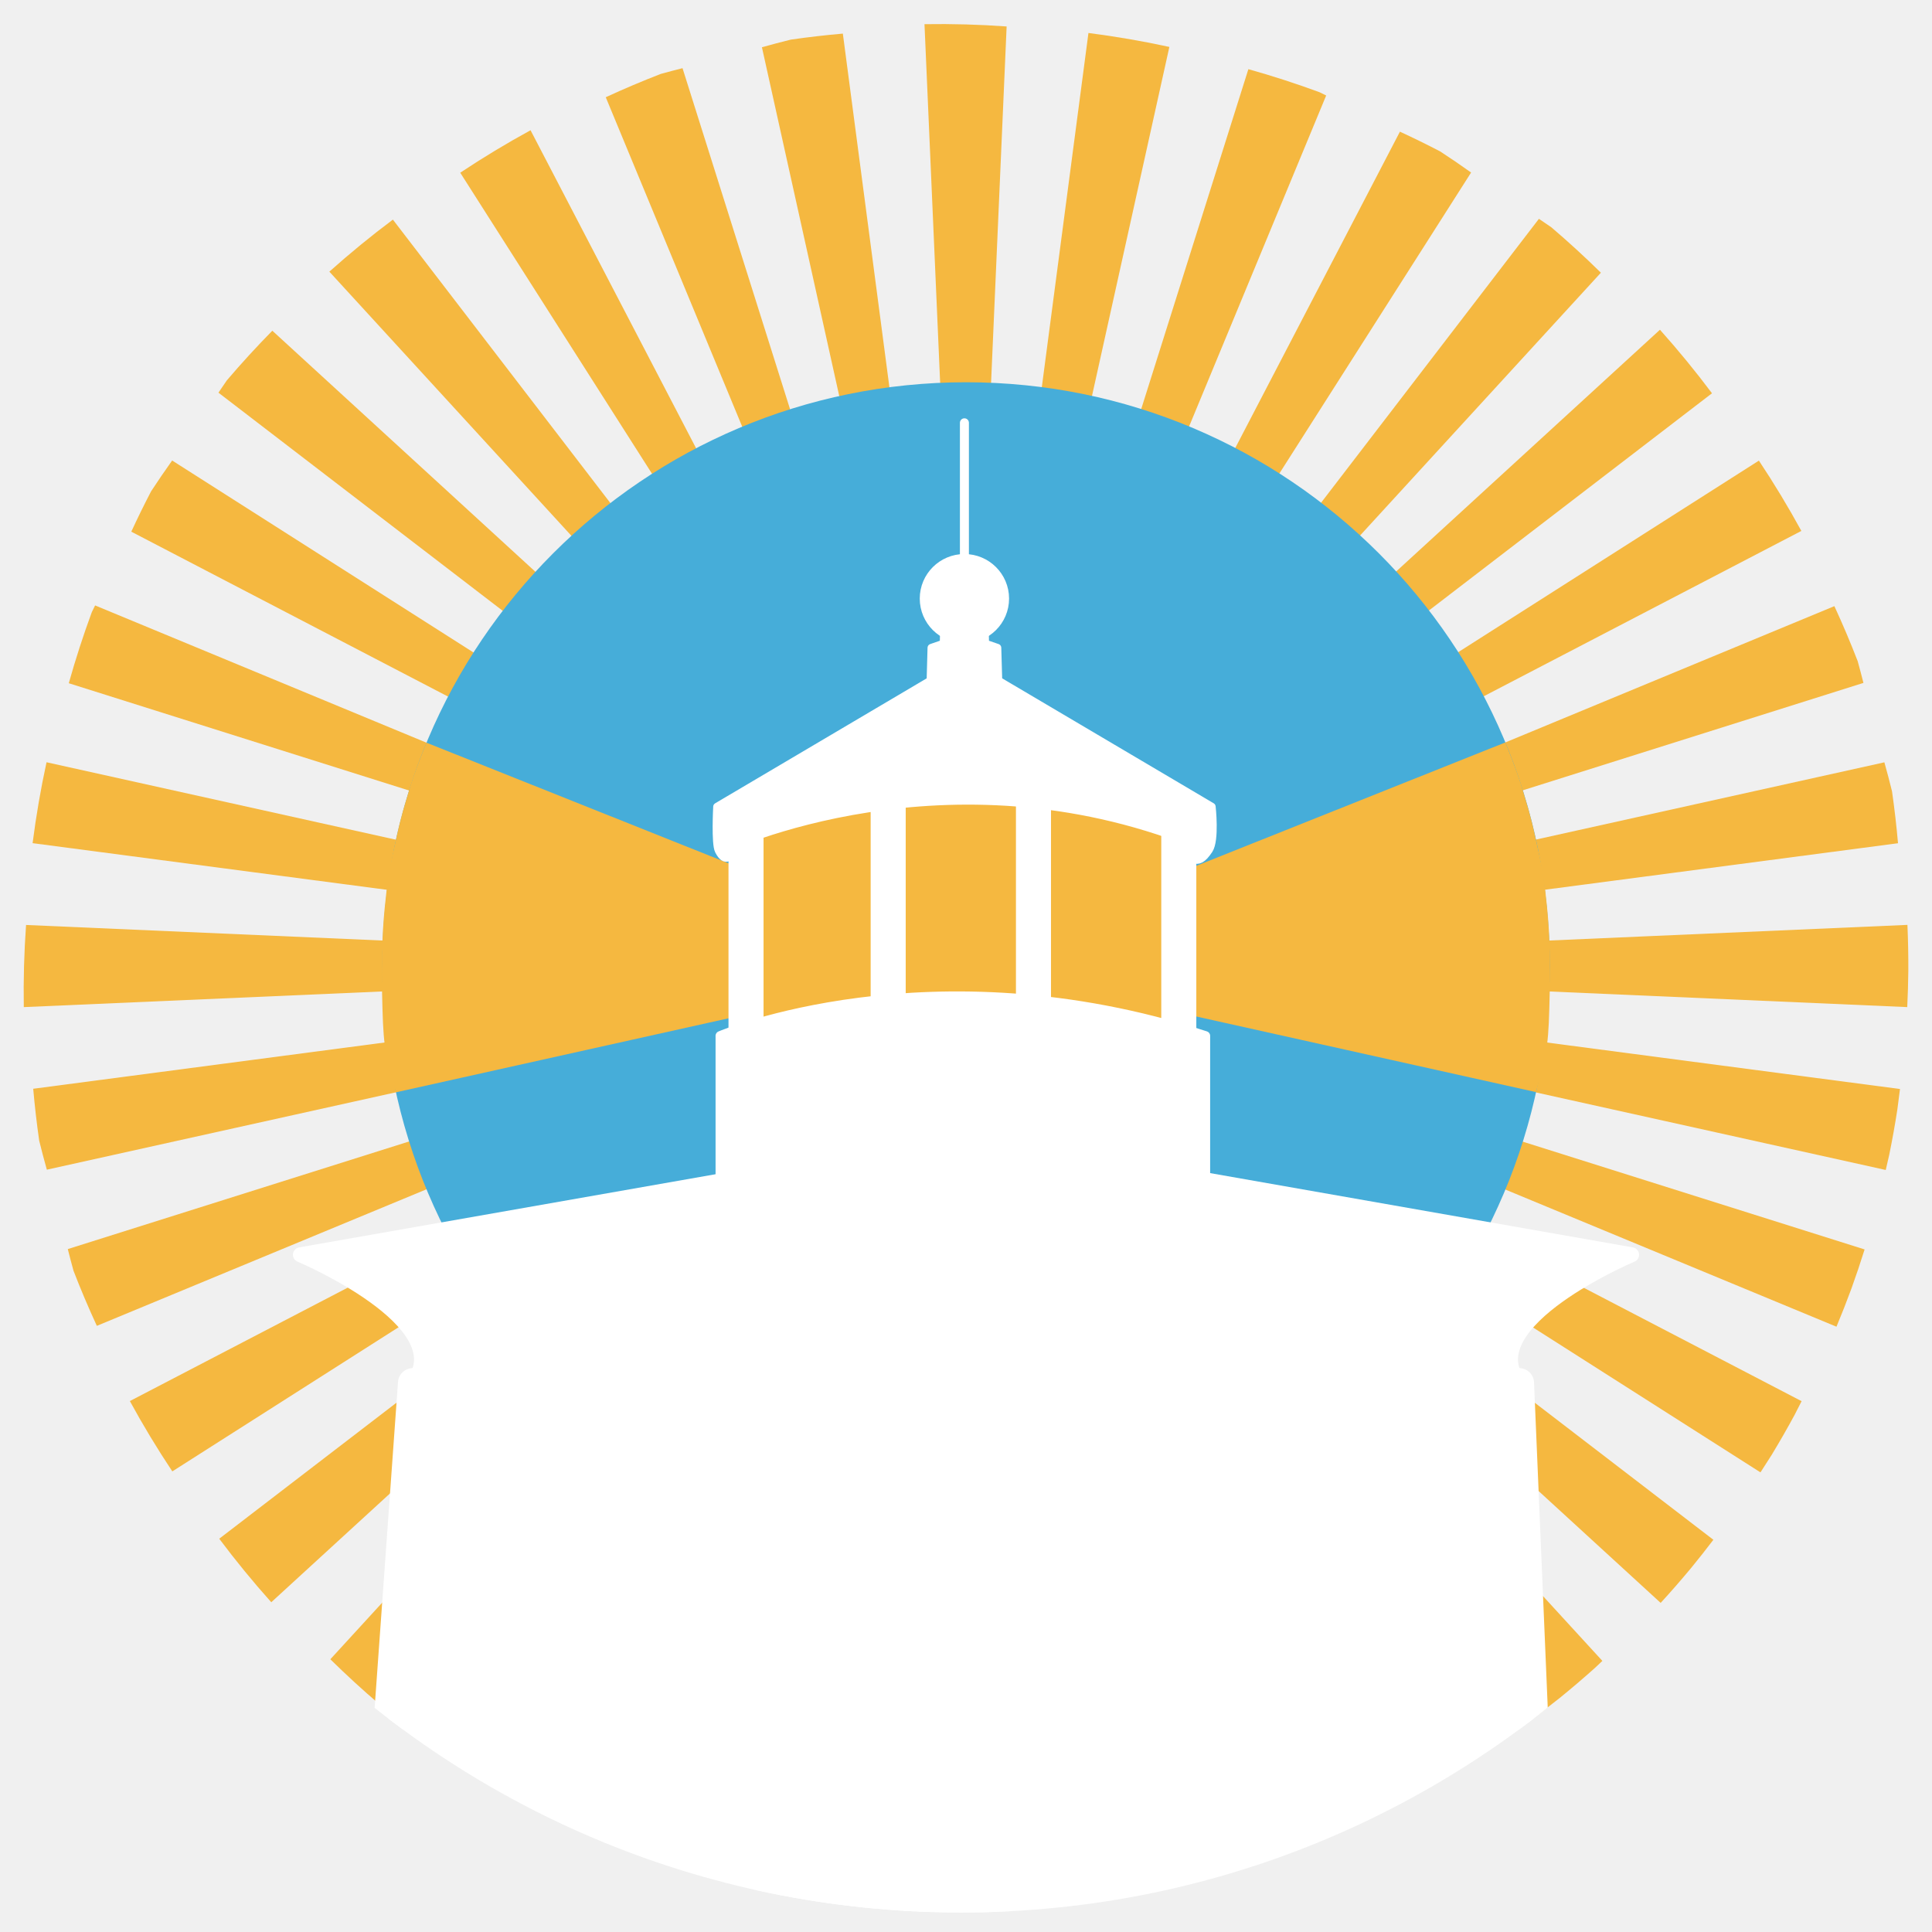
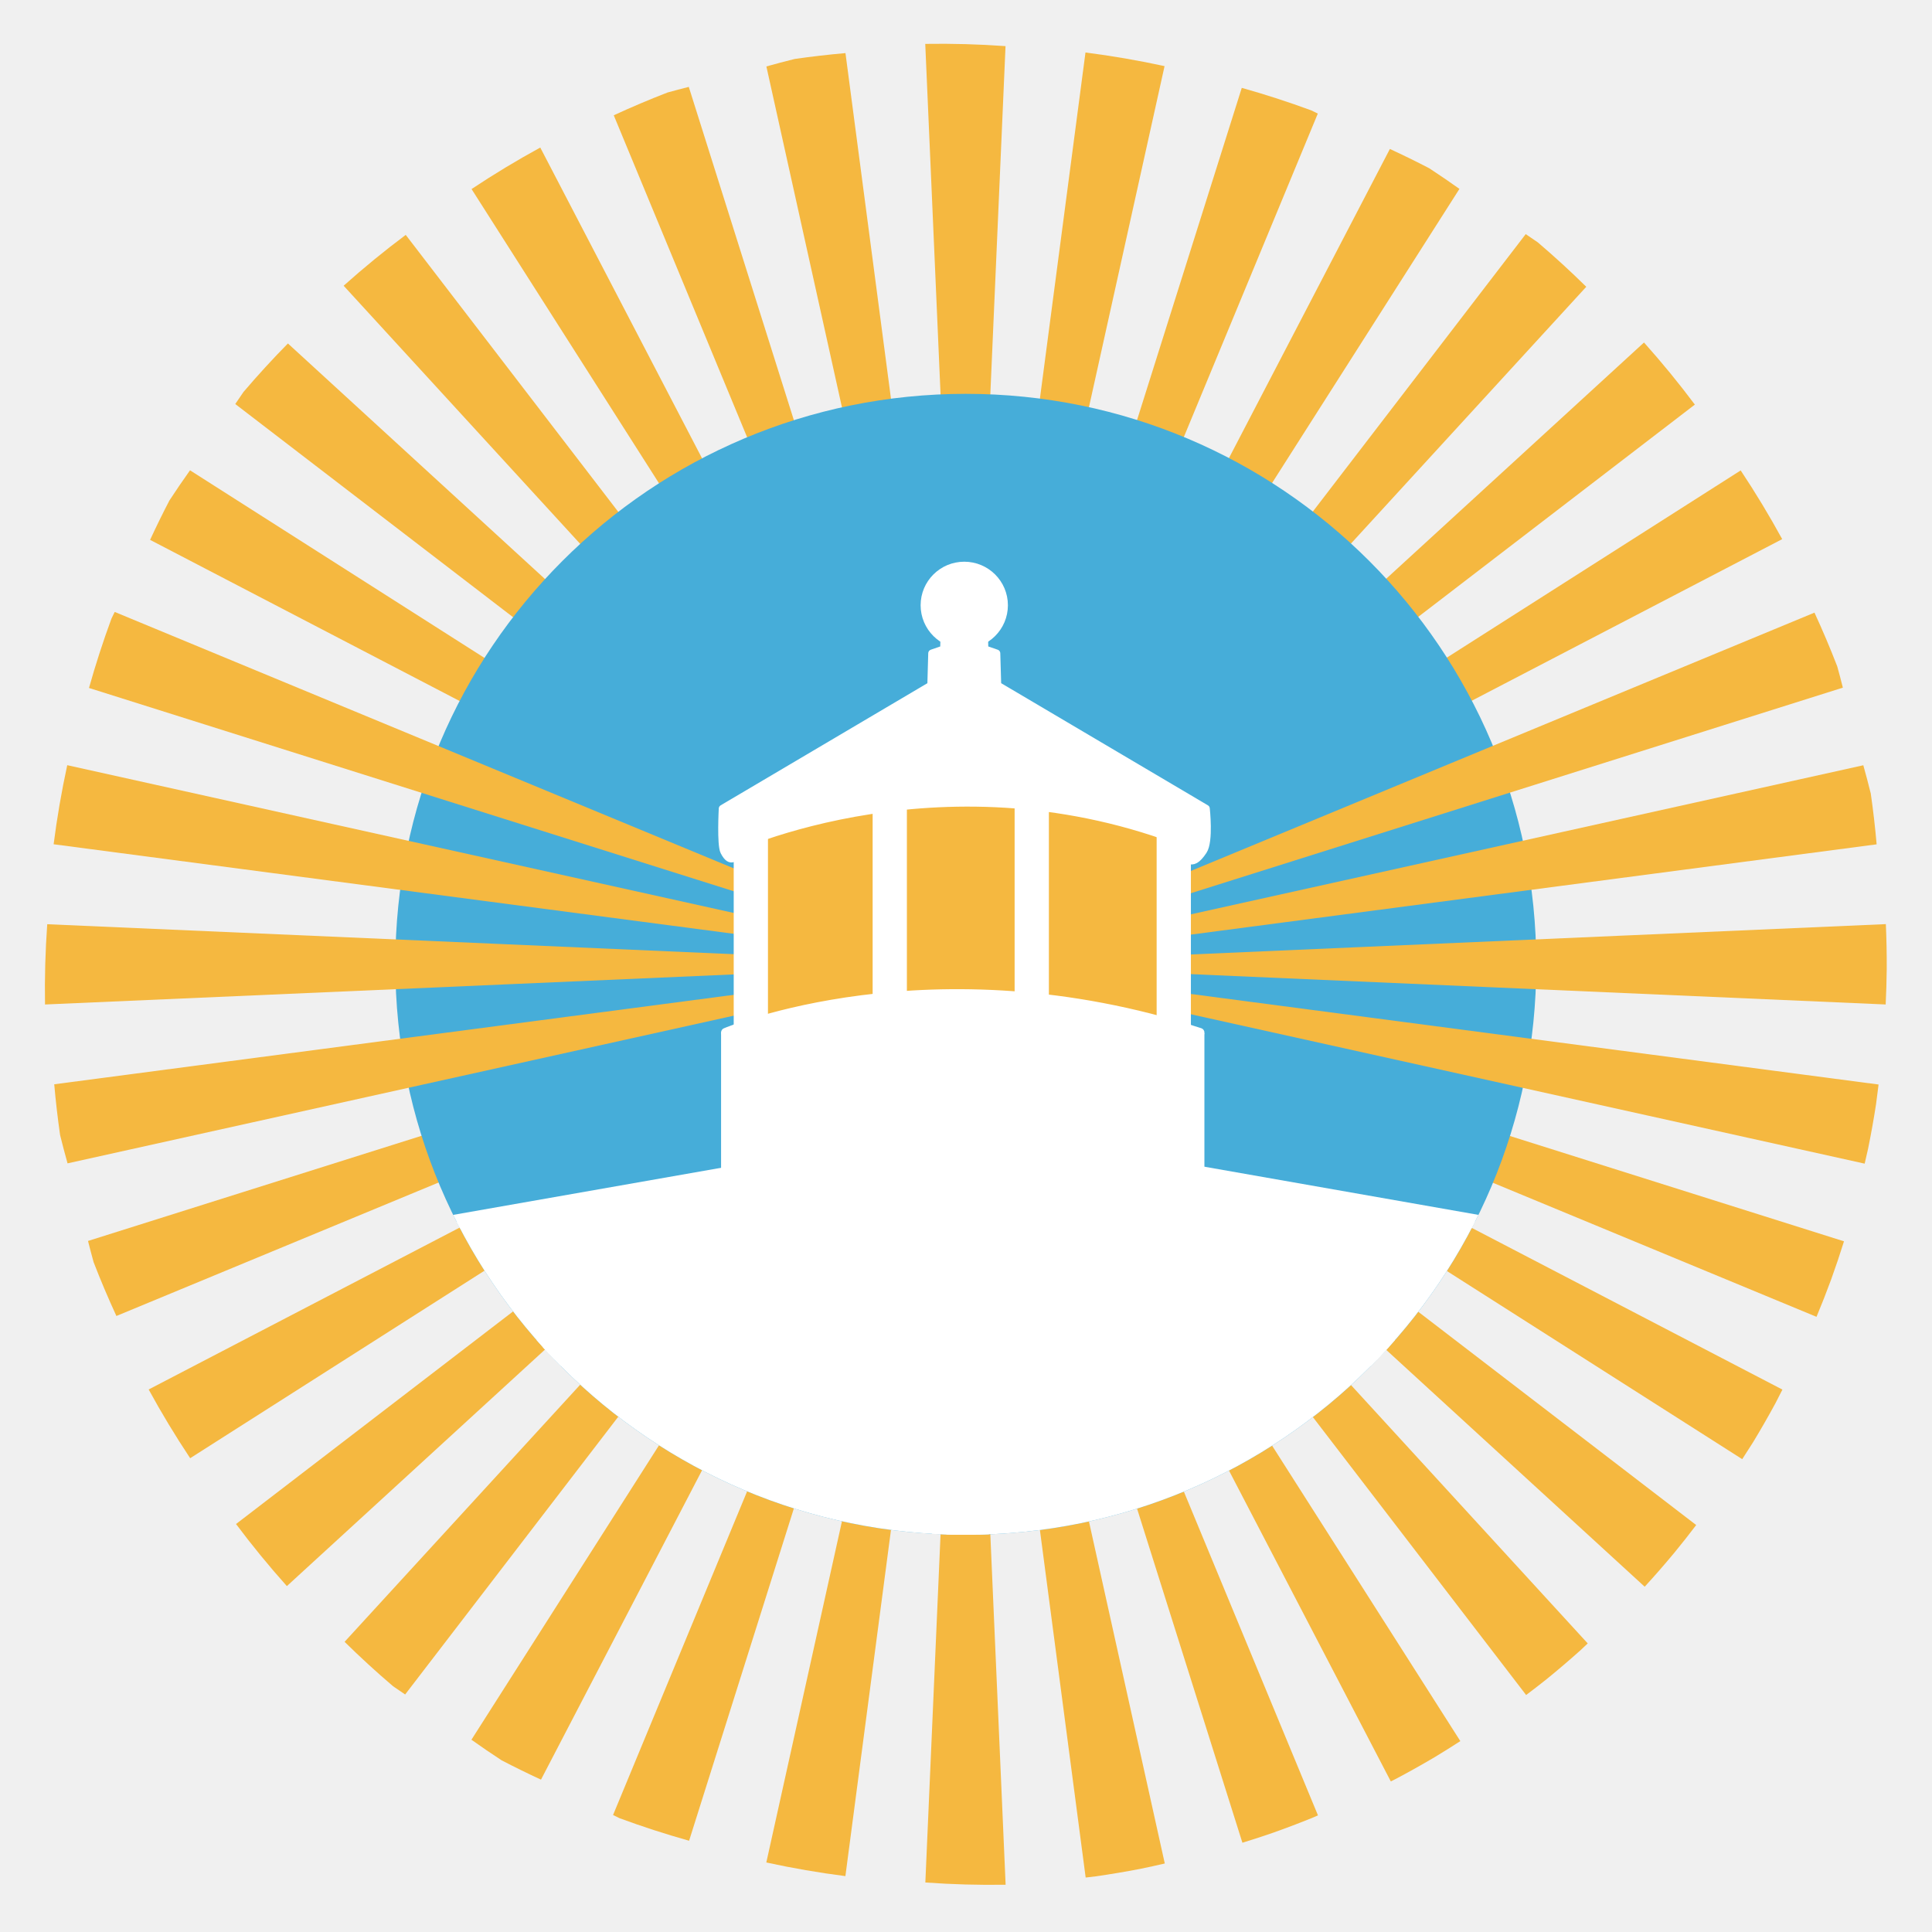
- <svg xmlns="http://www.w3.org/2000/svg" width="2.24in" zoomAndPan="magnify" viewBox="0 0 161.25 161.25" height="2.24in" preserveAspectRatio="xMidYMid" version="1.0" id="svg63">
+ <svg xmlns="http://www.w3.org/2000/svg" width="2.292in" zoomAndPan="magnify" viewBox="0 0 165 165" height="2.292in" preserveAspectRatio="xMidYMid" version="1.0" id="svg63">
  <defs id="defs3">
-     <clipPath clipPathUnits="userSpaceOnUse" id="clipPath28">
-       <ellipse style="fill:#46add9;fill-opacity:1;stroke:none;stroke-width:9.456;stroke-linecap:round;stroke-linejoin:round;stroke-dasharray:none;stroke-opacity:1;paint-order:stroke fill markers" id="ellipse28" cx="239.343" cy="715.601" rx="35.826" ry="35.909" />
+     <clipPath clipPathUnits="userSpaceOnUse" id="clipPath2-9">
+       <circle style="fill:#46add9;fill-opacity:1;stroke:none;stroke-width:5.839;stroke-linecap:round;stroke-linejoin:round;stroke-dasharray:none;stroke-opacity:1;paint-order:stroke fill markers" id="circle2-0" cx="239.532" cy="715.597" r="22.15" />
    </clipPath>
  </defs>
-   <g id="g106-10-2-6-5" transform="matrix(0.6933503,0,0,0.6933503,-67.50361,-208.724)" style="stroke:none;stroke-width:1.5;stroke-dasharray:none">
-     <path d="M 213.595,417.318 198.817,305.082 a 113.482,113.482 0 0 0 -6.256,0.722 113.482,113.482 0 0 0 -3.485,0.92 l 24.517,110.593 z" style="fill:#f5b840;fill-opacity:1;stroke:none;stroke-width:1.5;stroke-linecap:round;stroke-linejoin:round;stroke-dasharray:none;paint-order:stroke fill markers" id="path106-8-5-7-9" />
-     <path d="m 213.593,417.316 -34.075,-108.073 a 113.482,113.482 0 0 0 -2.613,0.69 113.482,113.482 0 0 0 -6.628,2.808 z" style="fill:#f5b840;fill-opacity:1;stroke:none;stroke-width:1.5;stroke-linecap:round;stroke-linejoin:round;stroke-dasharray:none;paint-order:stroke fill markers" id="path105-1-0-9-2" />
-     <path d="M 213.593,417.316 161.224,316.715 a 113.482,113.482 0 0 0 -8.464,5.112 z" style="fill:#f5b840;fill-opacity:1;stroke:none;stroke-width:1.5;stroke-linecap:round;stroke-linejoin:round;stroke-dasharray:none;paint-order:stroke fill markers" id="path104-4-3-5-6" />
-     <path d="m 213.593,417.316 -68.94,-89.843 a 113.482,113.482 0 0 0 -7.648,6.264 z" style="fill:#f5b840;fill-opacity:1;stroke:none;stroke-width:1.5;stroke-linecap:round;stroke-linejoin:round;stroke-dasharray:none;paint-order:stroke fill markers" id="path103-9-7-9-2" />
-     <path d="m 123.655,348.306 89.937,69.013 -83.451,-76.472 a 113.482,113.482 0 0 0 -5.47,5.969 113.482,113.482 0 0 0 -1.017,1.49 z" style="fill:#f5b840;fill-opacity:1;stroke:none;stroke-width:1.5;stroke-linecap:round;stroke-linejoin:round;stroke-dasharray:none;paint-order:stroke fill markers" id="path102-5-3-1-9" />
-     <path d="M 113.164,365.038 213.587,417.316 118.081,356.47 a 113.482,113.482 0 0 0 -2.539,3.719 113.482,113.482 0 0 0 -2.379,4.849 z" style="fill:#f5b840;fill-opacity:1;stroke:none;stroke-width:1.5;stroke-linecap:round;stroke-linejoin:round;stroke-dasharray:none;paint-order:stroke fill markers" id="path101-9-5-0-6" />
-     <path d="M 105.639,383.281 213.587,417.316 108.807,373.916 a 113.482,113.482 0 0 0 -0.397,0.809 113.482,113.482 0 0 0 -2.771,8.556 z" style="fill:#f5b840;fill-opacity:1;stroke:none;stroke-width:1.5;stroke-linecap:round;stroke-linejoin:round;stroke-dasharray:none;paint-order:stroke fill markers" id="path100-02-9-8-9" />
-     <path d="m 101.282,402.533 112.304,14.785 -110.626,-24.524 a 113.482,113.482 0 0 0 -1.677,9.74 z" style="fill:#f5b840;fill-opacity:1;stroke:none;stroke-width:1.5;stroke-linecap:round;stroke-linejoin:round;stroke-dasharray:none;paint-order:stroke fill markers" id="path99-3-1-9-9" />
-     <path d="m 100.222,422.269 113.369,-4.95 -113.095,-4.938 a 113.482,113.482 0 0 0 -0.274,9.888 z" style="fill:#f5b840;fill-opacity:1;stroke:none;stroke-width:1.5;stroke-linecap:round;stroke-linejoin:round;stroke-dasharray:none;paint-order:stroke fill markers" id="path98-5-8-9-8" />
-     <path d="m 102.998,441.838 110.59,-24.516 0.004,-0.001 v -10e-4 h -0.001 L 101.357,432.098 a 113.482,113.482 0 0 0 0.722,6.258 113.482,113.482 0 0 0 0.918,3.483 z" style="fill:#f5b840;fill-opacity:1;stroke:none;stroke-width:1.5;stroke-linecap:round;stroke-linejoin:round;stroke-dasharray:none;paint-order:stroke fill markers" id="path97-9-4-7-0" />
-     <path d="M 109.015,460.638 213.587,417.322 105.519,451.396 a 113.482,113.482 0 0 0 0.69,2.615 113.482,113.482 0 0 0 2.807,6.627 z" style="fill:#f5b840;fill-opacity:1;stroke:none;stroke-width:1.5;stroke-linecap:round;stroke-linejoin:round;stroke-dasharray:none;paint-order:stroke fill markers" id="path96-0-0-9-3" />
-     <path d="m 118.102,478.156 95.49,-60.835 -0.004,10e-4 -100.598,52.37 a 113.482,113.482 0 0 0 5.112,8.464 z" style="fill:#f5b840;fill-opacity:1;stroke:none;stroke-width:1.5;stroke-linecap:round;stroke-linejoin:round;stroke-dasharray:none;paint-order:stroke fill markers" id="path95-1-8-6-6" />
-     <path d="m 130.012,493.909 83.58,-76.588 -89.843,68.941 a 113.482,113.482 0 0 0 6.264,7.646 z" style="fill:#f5b840;fill-opacity:1;stroke:none;stroke-width:1.5;stroke-linecap:round;stroke-linejoin:round;stroke-dasharray:none;paint-order:stroke fill markers" id="path94-3-9-9-3" />
-     <path d="m 144.582,507.259 69.012,-89.938 -76.471,83.452 a 113.482,113.482 0 0 0 5.969,5.47 113.482,113.482 0 0 0 1.49,1.017 z" style="fill:#f5b840;fill-opacity:1;stroke:none;stroke-width:1.5;stroke-linecap:round;stroke-linejoin:round;stroke-dasharray:none;paint-order:stroke fill markers" id="path93-69-5-0-7" />
-     <path d="M 161.313,517.75 213.593,417.321 152.745,512.833 a 113.482,113.482 0 0 0 3.719,2.539 113.482,113.482 0 0 0 4.849,2.379 z" style="fill:#f5b840;fill-opacity:1;stroke:none;stroke-width:1.5;stroke-linecap:round;stroke-linejoin:round;stroke-dasharray:none;paint-order:stroke fill markers" id="path92-0-8-5-5" />
-     <path d="m 213.595,417.321 h -0.001 L 170.19,522.107 A 113.482,113.482 0 0 0 171,522.504 a 113.482,113.482 0 0 0 8.556,2.771 l 34.039,-107.953 z" style="fill:#f5b840;fill-opacity:1;stroke:none;stroke-width:1.5;stroke-linecap:round;stroke-linejoin:round;stroke-dasharray:none;paint-order:stroke fill markers" id="path91-4-2-7-8" />
-     <path d="m 213.595,417.322 -24.527,110.631 a 113.482,113.482 0 0 0 9.741,1.679 z" style="fill:#f5b840;fill-opacity:1;stroke:none;stroke-width:1.5;stroke-linecap:round;stroke-linejoin:round;stroke-dasharray:none;paint-order:stroke fill markers" id="path90-0-3-2-7" />
-     <path d="m 213.595,417.322 -4.938,113.096 a 113.482,113.482 0 0 0 9.888,0.275 z" style="fill:#f5b840;fill-opacity:1;stroke:none;stroke-width:1.5;stroke-linecap:round;stroke-linejoin:round;stroke-dasharray:none;paint-order:stroke fill markers" id="path89-2-2-2-7" />
-     <path d="m 213.595,417.322 14.81,112.485 a 113.482,113.482 0 0 0 1.229,-0.145 113.482,113.482 0 0 0 5.493,-0.923 113.482,113.482 0 0 0 3.023,-0.662 z" style="fill:#f5b840;fill-opacity:1;stroke:none;stroke-width:1.5;stroke-linecap:round;stroke-linejoin:round;stroke-dasharray:none;paint-order:stroke fill markers" id="path88-4-6-0-1" />
-     <path d="m 213.595,417.321 v 10e-4 l 34.116,108.198 a 113.482,113.482 0 0 0 3.532,-1.145 113.482,113.482 0 0 0 5.208,-1.976 113.482,113.482 0 0 0 0.568,-0.248 L 213.596,417.321 Z" style="fill:#f5b840;fill-opacity:1;stroke:none;stroke-width:1.5;stroke-linecap:round;stroke-linejoin:round;stroke-dasharray:none;paint-order:stroke fill markers" id="path87-41-6-1-6" />
-     <path d="m 213.596,417.321 52.393,100.646 a 113.482,113.482 0 0 0 0.554,-0.275 113.482,113.482 0 0 0 4.862,-2.719 113.482,113.482 0 0 0 3.148,-1.97 z" style="fill:#f5b840;fill-opacity:1;stroke:none;stroke-width:1.5;stroke-linecap:round;stroke-linejoin:round;stroke-dasharray:none;paint-order:stroke fill markers" id="path86-9-6-5-1" />
-     <path d="m 213.596,417.321 69.062,90.003 a 113.482,113.482 0 0 0 2.449,-1.891 113.482,113.482 0 0 0 4.238,-3.614 113.482,113.482 0 0 0 0.901,-0.85 z" style="fill:#f5b840;fill-opacity:1;stroke:none;stroke-width:1.5;stroke-linecap:round;stroke-linejoin:round;stroke-dasharray:none;paint-order:stroke fill markers" id="path85-02-3-0-3" />
-     <path d="m 213.598,417.321 83.665,76.666 a 113.482,113.482 0 0 0 3.661,-4.197 113.482,113.482 0 0 0 2.684,-3.401 z" style="fill:#f5b840;fill-opacity:1;stroke:none;stroke-width:1.5;stroke-linecap:round;stroke-linejoin:round;stroke-dasharray:none;paint-order:stroke fill markers" id="path84-1-4-5-4" />
-     <path d="m 213.598,417.321 95.678,60.954 a 113.482,113.482 0 0 0 1.336,-2.083 113.482,113.482 0 0 0 2.771,-4.833 113.482,113.482 0 0 0 0.844,-1.654 L 213.602,417.322 Z" style="fill:#f5b840;fill-opacity:1;stroke:none;stroke-width:1.5;stroke-linecap:round;stroke-linejoin:round;stroke-dasharray:none;paint-order:stroke fill markers" id="path83-5-4-6-3" />
-     <path d="m 213.602,417.322 104.823,43.419 a 113.482,113.482 0 0 0 1.808,-4.61 113.482,113.482 0 0 0 1.579,-4.692 z" style="fill:#f5b840;fill-opacity:1;stroke:none;stroke-width:1.5;stroke-linecap:round;stroke-linejoin:round;stroke-dasharray:none;paint-order:stroke fill markers" id="path82-4-2-4-2" />
-     <path d="m 213.598,417.321 0.004,10e-4 110.755,24.552 a 113.482,113.482 0 0 0 0.416,-1.809 113.482,113.482 0 0 0 0.983,-5.483 113.482,113.482 0 0 0 0.316,-2.455 L 213.599,417.319 h -0.001 z" style="fill:#f5b840;fill-opacity:1;stroke:none;stroke-width:1.5;stroke-linecap:round;stroke-linejoin:round;stroke-dasharray:none;paint-order:stroke fill markers" id="path81-9-9-5-2" />
-     <path d="m 326.968,412.37 -113.369,4.95 113.345,4.948 a 113.482,113.482 0 0 0 0.13,-4.329 113.482,113.482 0 0 0 -0.107,-5.569 z" style="fill:#f5b840;fill-opacity:1;stroke:none;stroke-width:1.5;stroke-linecap:round;stroke-linejoin:round;stroke-dasharray:none;paint-order:stroke fill markers" id="path80-0-2-2-1" />
-     <path d="m 324.192,392.802 -110.588,24.516 112.229,-14.776 a 113.482,113.482 0 0 0 -0.722,-6.256 113.482,113.482 0 0 0 -0.918,-3.483 z" style="fill:#f5b840;fill-opacity:1;stroke:none;stroke-width:1.5;stroke-linecap:round;stroke-linejoin:round;stroke-dasharray:none;paint-order:stroke fill markers" id="path79-20-8-3-1" />
-     <path d="m 213.602,417.316 108.069,-34.074 a 113.482,113.482 0 0 0 -0.69,-2.613 113.482,113.482 0 0 0 -2.807,-6.627 z" style="fill:#f5b840;fill-opacity:1;stroke:none;stroke-width:1.5;stroke-linecap:round;stroke-linejoin:round;stroke-dasharray:none;paint-order:stroke fill markers" id="path78-38-9-0-1" />
-     <path d="m 213.602,417.316 100.597,-52.368 a 113.482,113.482 0 0 0 -5.112,-8.464 z" style="fill:#f5b840;fill-opacity:1;stroke:none;stroke-width:1.5;stroke-linecap:round;stroke-linejoin:round;stroke-dasharray:none;paint-order:stroke fill markers" id="path77-2-2-6-2" />
-     <path d="m 213.598,417.319 89.843,-68.941 a 113.482,113.482 0 0 0 -6.264,-7.648 z" style="fill:#f5b840;fill-opacity:1;stroke:none;stroke-width:1.5;stroke-linecap:round;stroke-linejoin:round;stroke-dasharray:none;paint-order:stroke fill markers" id="path76-1-5-4-3" />
-     <path d="m 213.596,417.316 76.471,-83.451 a 113.482,113.482 0 0 0 -5.969,-5.47 113.482,113.482 0 0 0 -1.49,-1.017 z" style="fill:#f5b840;fill-opacity:1;stroke:none;stroke-width:1.5;stroke-linecap:round;stroke-linejoin:round;stroke-dasharray:none;paint-order:stroke fill markers" id="path75-6-6-7-3" />
-     <path d="m 213.596,417.316 60.848,-95.511 a 113.482,113.482 0 0 0 -3.719,-2.539 113.482,113.482 0 0 0 -4.849,-2.379 z" style="fill:#f5b840;fill-opacity:1;stroke:none;stroke-width:1.5;stroke-linecap:round;stroke-linejoin:round;stroke-dasharray:none;paint-order:stroke fill markers" id="path74-8-7-1-0" />
-     <path d="m 213.596,417.316 43.403,-104.785 a 113.482,113.482 0 0 0 -0.81,-0.397 113.482,113.482 0 0 0 -8.556,-2.771 z" style="fill:#f5b840;fill-opacity:1;stroke:none;stroke-width:1.5;stroke-linecap:round;stroke-linejoin:round;stroke-dasharray:none;paint-order:stroke fill markers" id="path73-3-2-1-0" />
-     <path d="m 213.595,417.318 0.001,-0.001 24.526,-110.631 a 113.482,113.482 0 0 0 -9.741,-1.679 z" style="fill:#f5b840;fill-opacity:1;stroke:none;stroke-width:1.5;stroke-linecap:round;stroke-linejoin:round;stroke-dasharray:none;paint-order:stroke fill markers" id="path72-2-8-8-4" />
-     <path d="m 208.645,303.946 4.95,113.372 4.938,-113.096 a 113.482,113.482 0 0 0 -9.888,-0.275 z" style="fill:#f5b840;fill-opacity:1;stroke:none;stroke-width:1.5;stroke-linecap:round;stroke-linejoin:round;stroke-dasharray:none;paint-order:stroke fill markers" id="path71-9-0-5-5" />
-   </g>
-   <circle style="fill:#46add9;fill-opacity:1;stroke:none;stroke-width:12.844;stroke-linecap:round;stroke-linejoin:round;stroke-dasharray:none;stroke-opacity:1;paint-order:stroke fill markers" id="path107-5-4-3-9-1-2-7" cx="80.625" cy="80.625" r="48.721" />
-   <path d="m 125.64,61.966 -46.011,18.374 48.567,10.81 c 1.026,-3.64 1.049,-4.119 1.15,-8.388 0.101,-4.269 -0.178,-6.7 -0.383,-8.505 -0.204,-1.806 -0.288,-1.951 -0.769,-4.16 -0.481,-2.209 -0.737,-2.903 -1.097,-4.135 -0.36,-1.231 -0.922,-2.683 -1.458,-3.995 z" style="display:inline;opacity:1;fill:#f5b840;stroke-width:5.921;stroke-linecap:round;paint-order:stroke fill markers;stop-color:#000000" id="path128" />
-   <path d="m 35.593,61.986 46.011,18.374 -48.567,10.81 c -1.026,-3.64 -1.049,-4.119 -1.15,-8.388 -0.101,-4.269 0.178,-6.7 0.383,-8.505 0.204,-1.806 0.288,-1.951 0.769,-4.16 0.481,-2.209 0.737,-2.903 1.097,-4.135 0.36,-1.231 0.922,-2.683 1.458,-3.995 z" style="display:inline;fill:#f5b840;stroke-width:5.921;stroke-linecap:round;paint-order:stroke fill markers;stop-color:#000000" id="path128-3" />
-   <rect style="opacity:1;fill:#f5b840;fill-opacity:1;stroke:none;stroke-width:0.473;stroke-linecap:round;stroke-linejoin:round;stroke-dasharray:none;stroke-opacity:1;paint-order:stroke fill markers" id="rect127" width="36.151" height="20.553" x="62.771" y="66.941" />
-   <circle style="fill:none;fill-opacity:1;stroke:none;stroke-width:1.04;stroke-linecap:round;stroke-linejoin:round;stroke-dasharray:none;paint-order:stroke fill markers" id="path107-5-7-0-1-1" cx="80.625" cy="80.625" r="48.721" />
-   <circle style="fill:none;fill-opacity:1;stroke:none;stroke-width:3.432;stroke-linecap:round;stroke-linejoin:round;stroke-dasharray:none;paint-order:stroke fill markers" id="path107-1-34-8-1-8" cx="80.625" cy="80.625" r="48.721" />
-   <g id="g116-9-5-6" transform="matrix(2.199618,0,0,2.199618,-446.2545,-1493.416)" clip-path="url(#clipPath28)">
-     <path style="display:inline;fill:#ffffff;fill-opacity:1;stroke:#ffffff;stroke-width:0.566;stroke-linecap:round;stroke-linejoin:round;stroke-miterlimit:4;stroke-dasharray:none;stroke-opacity:1" d="m 239.729,728.201 0.049,-6.129 -25.501,4.482 c 0,0 6.038,2.548 4.268,4.866" id="path45430-0-7-6-1-3" />
-     <path style="display:inline;fill:#ffffff;fill-opacity:1;stroke:#ffffff;stroke-width:0.566;stroke-linecap:round;stroke-linejoin:round;stroke-miterlimit:4;stroke-dasharray:none;stroke-opacity:1" d="m 239.336,728.201 -0.049,-6.129 25.501,4.482 c 0,0 -6.038,2.548 -4.268,4.866" id="path45430-2-2-5-4-1-0" />
-     <ellipse style="display:inline;fill:#ffffff;fill-opacity:1;stroke:#ffffff;stroke-width:0.927;stroke-linecap:round;stroke-linejoin:round;stroke-miterlimit:4;stroke-dasharray:none;stroke-opacity:1;paint-order:stroke fill markers" id="path48683-9-5-3-1-2" cx="239.472" cy="701.656" rx="1.231" ry="1.227" />
-     <path id="path49242-5-4-1-6-8" style="display:inline;fill:#ffffff;fill-opacity:1;stroke:#ffffff;stroke-width:0.3px;stroke-linecap:round;stroke-linejoin:round;stroke-opacity:1" d="m 238.223,703.524 0.464,-0.16 0.018,-0.729 h 1.534 l 0.018,0.729 0.464,0.16 0.036,1.245 8.098,4.784 c 0,0 0.142,1.263 -0.105,1.636 -0.247,0.373 -0.406,0.425 -0.577,0.357 -0.035,-0.014 -0.007,-0.598 -0.043,-0.612 -4.657,-1.842 -9.038,-1.821 -12.298,-1.318 -1.702,0.262 -3.099,0.656 -4.07,0.984 -0.356,0.12 -0.654,0.231 -0.89,0.324 -0.204,0.08 -0.265,0.506 -0.37,0.553 -0.106,0.046 -0.214,0.005 -0.351,-0.257 -0.137,-0.262 -0.061,-1.666 -0.061,-1.666 l 8.098,-4.784 z" />
-     <path style="display:inline;opacity:1;fill:#ffffff;fill-opacity:1;stroke:#ffffff;stroke-width:1.132;stroke-linecap:round;stroke-linejoin:round;stroke-miterlimit:4;stroke-dasharray:none;stroke-opacity:1" d="m 239.343,728.237 -20.798,3.184 -1.281,17.86 23.419,3.175 z" id="path44488-2-5-9-3-5" />
-     <path style="display:inline;opacity:1;fill:#ffffff;fill-opacity:1;stroke:#ffffff;stroke-width:1.132;stroke-linecap:round;stroke-linejoin:round;stroke-miterlimit:4;stroke-dasharray:none;stroke-opacity:1" d="m 239.512,728.214 21.008,3.207 0.787,18.669 -23.671,2.481 z" id="path44488-0-5-6-0-6-1" />
-     <path style="fill:#ffffff;stroke:#ffffff;stroke-width:0.341px;stroke-linecap:round;stroke-linejoin:miter;stroke-opacity:1" d="m 239.472,701.344 4e-5,-6.358" id="path129" />
-     <g id="g131" transform="translate(-0.1335811)">
-       <path style="display:inline;fill:#ffffff;fill-opacity:1;stroke:#ffffff;stroke-width:0.299px;stroke-linecap:butt;stroke-linejoin:miter;stroke-opacity:1" d="m 230.313,725.661 v -7.28 l 18.467,0.043 v 7.294 z" id="path46219-9-0-7-0-9-5-9-1-3-1" />
-       <path style="display:inline;fill:#ffffff;fill-opacity:1;stroke:#ffffff;stroke-width:0.359px;stroke-linecap:round;stroke-linejoin:round;stroke-opacity:1" d="m 248.728,718.245 -18.385,0.002 c 0,0 7.964,-3.388 18.408,0.002 z" id="path46437-7-2-7-4-6-01-5-1-2-2" />
-       <path style="display:inline;fill:#ffffff;stroke:#ffffff;stroke-width:1.33;stroke-linecap:butt;stroke-linejoin:miter;stroke-dasharray:none;stroke-opacity:1" d="m 231.319,710.044 v 8.175" id="path49923-4-8-2-7-1-4-5-1-4-8" />
-       <path style="display:inline;fill:#ffffff;stroke:#ffffff;stroke-width:1.33;stroke-linecap:butt;stroke-linejoin:miter;stroke-dasharray:none;stroke-opacity:1" d="m 247.74,710.15 v 8.175" id="path49923-6-5-1-4-4-6-0-7-0-9" />
-       <path style="display:inline;fill:#ffffff;stroke:#ffffff;stroke-width:1.33;stroke-linecap:butt;stroke-linejoin:miter;stroke-dasharray:none;stroke-opacity:1" d="m 242.226,708.932 v 8.175" id="path49923-6-5-1-2-9-5-6-7-2-5-7" />
-       <path style="display:inline;fill:#ffffff;stroke:#ffffff;stroke-width:1.33;stroke-linecap:butt;stroke-linejoin:miter;stroke-dasharray:none;stroke-opacity:1" d="m 236.713,709.018 v 8.175" id="path49923-6-5-1-5-6-2-2-6-7-2-9" />
+   <rect style="fill:none;stroke:none;stroke-width:8.368;stroke-linecap:round;stroke-linejoin:round;paint-order:stroke fill markers" id="rect28" width="453.75" height="453.75" x="1.737" y="-205.241" />
+   <rect style="fill:none;fill-opacity:1;stroke:none;stroke-width:2.155;stroke-linecap:round;stroke-linejoin:round;paint-order:stroke fill markers" id="rect1-4-4-80-1" width="165" height="165" x="1.9155885e-05" y="4.7750858e-05" />
+   <path d="M 82.452,82.354 72.206,4.535 a 78.683,78.683 0 0 0 -4.338,0.501 78.683,78.683 0 0 0 -2.416,0.638 l 16.999,76.68 z" style="fill:#f5b840;fill-opacity:1;stroke:none;stroke-width:1.04;stroke-linecap:round;stroke-linejoin:round;stroke-dasharray:none;paint-order:stroke fill markers" id="path106-8-5-7-9-5-0-8-5-0-9-5" />
+   <path d="M 82.451,82.353 58.825,7.421 a 78.683,78.683 0 0 0 -1.812,0.478 78.683,78.683 0 0 0 -4.596,1.947 z" style="fill:#f5b840;fill-opacity:1;stroke:none;stroke-width:1.04;stroke-linecap:round;stroke-linejoin:round;stroke-dasharray:none;paint-order:stroke fill markers" id="path105-1-0-9-2-1-4-5-8-7-2-4" />
+   <path d="m 82.451,82.353 -36.31,-69.752 a 78.683,78.683 0 0 0 -5.868,3.545 z" style="fill:#f5b840;fill-opacity:1;stroke:none;stroke-width:1.04;stroke-linecap:round;stroke-linejoin:round;stroke-dasharray:none;paint-order:stroke fill markers" id="path104-4-3-5-6-0-6-8-6-5-4-9" />
+   <path d="m 82.451,82.353 -47.8,-62.293 a 78.683,78.683 0 0 0 -5.303,4.343 z" style="fill:#f5b840;fill-opacity:1;stroke:none;stroke-width:1.04;stroke-linecap:round;stroke-linejoin:round;stroke-dasharray:none;paint-order:stroke fill markers" id="path103-9-7-9-2-0-0-3-2-7-3-02" />
+   <path d="m 20.092,34.505 62.358,47.85 -57.861,-53.022 a 78.683,78.683 0 0 0 -3.792,4.139 78.683,78.683 0 0 0 -0.705,1.033 z" style="fill:#f5b840;fill-opacity:1;stroke:none;stroke-width:1.04;stroke-linecap:round;stroke-linejoin:round;stroke-dasharray:none;paint-order:stroke fill markers" id="path102-5-3-1-9-2-3-0-5-5-3-0" />
+   <path d="m 12.818,46.106 69.629,36.248 -66.219,-42.188 a 78.683,78.683 0 0 0 -1.76,2.579 78.683,78.683 0 0 0 -1.649,3.362 z" style="fill:#f5b840;fill-opacity:1;stroke:none;stroke-width:1.04;stroke-linecap:round;stroke-linejoin:round;stroke-dasharray:none;paint-order:stroke fill markers" id="path101-9-5-0-6-0-2-6-1-0-9-38" />
+   <path d="M 9.941,112.39 82.446,82.357 7.517,105.982 a 78.683,78.683 0 0 0 0.478,1.813 78.683,78.683 0 0 0 1.946,4.595 z" style="fill:#f5b840;fill-opacity:1;stroke:none;stroke-width:1.04;stroke-linecap:round;stroke-linejoin:round;stroke-dasharray:none;paint-order:stroke fill markers" id="path96-0-0-9-3-5-6-2-3-6-0-2" />
+   <path d="m 16.241,124.536 66.208,-42.18 -0.003,7e-4 -69.75,36.31 a 78.683,78.683 0 0 0 3.545,5.868 z" style="fill:#f5b840;fill-opacity:1;stroke:none;stroke-width:1.04;stroke-linecap:round;stroke-linejoin:round;stroke-dasharray:none;paint-order:stroke fill markers" id="path95-1-8-6-6-04-9-2-9-4-5-1" />
+   <path d="M 24.5,135.459 82.45,82.356 20.157,130.157 a 78.683,78.683 0 0 0 4.343,5.302 z" style="fill:#f5b840;fill-opacity:1;stroke:none;stroke-width:1.04;stroke-linecap:round;stroke-linejoin:round;stroke-dasharray:none;paint-order:stroke fill markers" id="path94-3-9-9-3-65-4-5-7-7-5-6" />
+   <path d="m 34.601,144.715 47.849,-62.359 -53.021,57.862 a 78.683,78.683 0 0 0 4.139,3.792 78.683,78.683 0 0 0 1.033,0.705 z" style="fill:#f5b840;fill-opacity:1;stroke:none;stroke-width:1.04;stroke-linecap:round;stroke-linejoin:round;stroke-dasharray:none;paint-order:stroke fill markers" id="path93-69-5-0-7-8-1-2-3-8-4-8" />
+   <path d="m 46.202,151.989 36.249,-69.633 -42.189,66.223 a 78.683,78.683 0 0 0 2.579,1.76 78.683,78.683 0 0 0 3.362,1.649 z" style="fill:#f5b840;fill-opacity:1;stroke:none;stroke-width:1.04;stroke-linecap:round;stroke-linejoin:round;stroke-dasharray:none;paint-order:stroke fill markers" id="path92-0-8-5-5-7-3-2-7-4-4-3" />
+   <path d="m 82.452,82.356 h -6.9e-4 l -30.094,72.653 a 78.683,78.683 0 0 0 0.562,0.275 78.683,78.683 0 0 0 5.932,1.922 l 23.601,-74.849 z" style="fill:#f5b840;fill-opacity:1;stroke:none;stroke-width:1.04;stroke-linecap:round;stroke-linejoin:round;stroke-dasharray:none;paint-order:stroke fill markers" id="path91-4-2-7-8-49-7-7-5-0-38-2" />
+   <path d="m 82.452,82.357 -17.006,76.706 a 78.683,78.683 0 0 0 6.754,1.164 z" style="fill:#f5b840;fill-opacity:1;stroke:none;stroke-width:1.04;stroke-linecap:round;stroke-linejoin:round;stroke-dasharray:none;paint-order:stroke fill markers" id="path90-0-3-2-7-3-8-1-0-0-2-9" />
+   <path d="m 82.452,82.357 -3.424,78.415 a 78.683,78.683 0 0 0 6.856,0.191 z" style="fill:#f5b840;fill-opacity:1;stroke:none;stroke-width:1.04;stroke-linecap:round;stroke-linejoin:round;stroke-dasharray:none;paint-order:stroke fill markers" id="path89-2-2-2-7-4-8-5-2-6-2-7" />
+   <path d="m 82.452,82.357 10.268,77.992 a 78.683,78.683 0 0 0 0.852,-0.101 78.683,78.683 0 0 0 3.809,-0.64 78.683,78.683 0 0 0 2.096,-0.459 z" style="fill:#f5b840;fill-opacity:1;stroke:none;stroke-width:1.04;stroke-linecap:round;stroke-linejoin:round;stroke-dasharray:none;paint-order:stroke fill markers" id="path88-4-6-0-1-64-3-2-1-2-6-3" />
+   <path d="m 82.452,82.356 v 7e-4 L 106.106,157.376 a 78.683,78.683 0 0 0 2.449,-0.794 78.683,78.683 0 0 0 3.611,-1.37 78.683,78.683 0 0 0 0.394,-0.172 L 82.453,82.356 Z" style="fill:#f5b840;fill-opacity:1;stroke:none;stroke-width:1.04;stroke-linecap:round;stroke-linejoin:round;stroke-dasharray:none;paint-order:stroke fill markers" id="path87-41-6-1-6-1-8-1-8-4-4-4" />
+   <path d="m 82.453,82.356 36.327,69.783 a 78.683,78.683 0 0 0 0.384,-0.191 78.683,78.683 0 0 0 3.371,-1.885 78.683,78.683 0 0 0 2.183,-1.366 z" style="fill:#f5b840;fill-opacity:1;stroke:none;stroke-width:1.04;stroke-linecap:round;stroke-linejoin:round;stroke-dasharray:none;paint-order:stroke fill markers" id="path86-9-6-5-1-1-1-1-7-7-0-8" />
+   <path d="m 82.453,82.356 47.884,62.404 a 78.683,78.683 0 0 0 1.698,-1.311 78.683,78.683 0 0 0 2.938,-2.506 78.683,78.683 0 0 0 0.625,-0.589 z" style="fill:#f5b840;fill-opacity:1;stroke:none;stroke-width:1.04;stroke-linecap:round;stroke-linejoin:round;stroke-dasharray:none;paint-order:stroke fill markers" id="path85-02-3-0-3-5-5-0-1-4-0-6" />
+   <path d="m 82.454,82.356 58.009,53.156 a 78.683,78.683 0 0 0 2.538,-2.91 78.683,78.683 0 0 0 1.861,-2.358 z" style="fill:#f5b840;fill-opacity:1;stroke:none;stroke-width:1.04;stroke-linecap:round;stroke-linejoin:round;stroke-dasharray:none;paint-order:stroke fill markers" id="path84-1-4-5-4-83-3-1-5-1-0-1" />
+   <path d="m 82.454,82.356 66.338,42.262 a 78.683,78.683 0 0 0 0.926,-1.444 78.683,78.683 0 0 0 1.922,-3.351 78.683,78.683 0 0 0 0.585,-1.147 L 82.457,82.357 Z" style="fill:#f5b840;fill-opacity:1;stroke:none;stroke-width:1.04;stroke-linecap:round;stroke-linejoin:round;stroke-dasharray:none;paint-order:stroke fill markers" id="path83-5-4-6-3-7-5-8-5-8-8-1" />
+   <path d="m 82.457,82.357 72.679,30.105 a 78.683,78.683 0 0 0 1.253,-3.196 78.683,78.683 0 0 0 1.095,-3.253 z" style="fill:#f5b840;fill-opacity:1;stroke:none;stroke-width:1.04;stroke-linecap:round;stroke-linejoin:round;stroke-dasharray:none;paint-order:stroke fill markers" id="path82-4-2-4-2-23-4-7-8-5-1-5" />
+   <path d="m 82.457,82.353 69.749,-36.309 a 78.683,78.683 0 0 0 -3.545,-5.868 z" style="fill:#f5b840;fill-opacity:1;stroke:none;stroke-width:1.04;stroke-linecap:round;stroke-linejoin:round;stroke-dasharray:none;paint-order:stroke fill markers" id="path77-2-2-6-2-70-3-6-5-8-7-6" />
+   <path d="m 82.454,82.355 62.293,-47.801 a 78.683,78.683 0 0 0 -4.343,-5.303 z" style="fill:#f5b840;fill-opacity:1;stroke:none;stroke-width:1.04;stroke-linecap:round;stroke-linejoin:round;stroke-dasharray:none;paint-order:stroke fill markers" id="path76-1-5-4-3-6-6-0-6-9-6-9" />
+   <path d="m 82.453,82.353 53.021,-57.861 a 78.683,78.683 0 0 0 -4.139,-3.792 78.683,78.683 0 0 0 -1.033,-0.705 z" style="fill:#f5b840;fill-opacity:1;stroke:none;stroke-width:1.04;stroke-linecap:round;stroke-linejoin:round;stroke-dasharray:none;paint-order:stroke fill markers" id="path75-6-6-7-3-9-5-0-7-9-7-80" />
+   <path d="m 82.453,82.353 42.189,-66.222 a 78.683,78.683 0 0 0 -2.579,-1.76 78.683,78.683 0 0 0 -3.362,-1.649 z" style="fill:#f5b840;fill-opacity:1;stroke:none;stroke-width:1.04;stroke-linecap:round;stroke-linejoin:round;stroke-dasharray:none;paint-order:stroke fill markers" id="path74-8-7-1-0-1-9-9-9-9-1-2" />
+   <path d="M 82.453,82.353 112.546,9.701 a 78.683,78.683 0 0 0 -0.562,-0.275 78.683,78.683 0 0 0 -5.932,-1.922 z" style="fill:#f5b840;fill-opacity:1;stroke:none;stroke-width:1.04;stroke-linecap:round;stroke-linejoin:round;stroke-dasharray:none;paint-order:stroke fill markers" id="path73-3-2-1-0-9-5-5-4-3-48-26" />
+   <path d="m 82.452,82.354 6.9e-4,-6.9e-4 17.005,-76.706 a 78.683,78.683 0 0 0 -6.754,-1.164 z" style="fill:#f5b840;fill-opacity:1;stroke:none;stroke-width:1.04;stroke-linecap:round;stroke-linejoin:round;stroke-dasharray:none;paint-order:stroke fill markers" id="path72-2-8-8-4-0-4-6-1-3-1-7" />
+   <path d="m 79.02,3.748 3.432,78.606 3.424,-78.415 a 78.683,78.683 0 0 0 -6.856,-0.191 z" style="fill:#f5b840;fill-opacity:1;stroke:none;stroke-width:1.04;stroke-linecap:round;stroke-linejoin:round;stroke-dasharray:none;paint-order:stroke fill markers" id="path71-9-0-5-5-45-9-2-6-7-8-6" />
+   <circle style="fill:#46add9;fill-opacity:1;stroke:none;stroke-width:12.844;stroke-linecap:round;stroke-linejoin:round;stroke-dasharray:none;stroke-opacity:1;paint-order:stroke fill markers" id="path107-5-4-3-9-1-2-7-8-1-8-1-7-5-1" cx="82.484" cy="82.356" r="48.721" />
+   <rect style="fill:#f5b840;fill-opacity:1;stroke:none;stroke-width:0.473;stroke-linecap:round;stroke-linejoin:round;stroke-dasharray:none;stroke-opacity:1;paint-order:stroke fill markers" id="rect127-1-7-5-2-3-3-2" width="36.151" height="20.553" x="64.63" y="68.672" />
+   <path d="M 7.6,58.755 82.446,82.353 9.797,52.262 a 78.683,78.683 0 0 0 -0.275,0.561 78.683,78.683 0 0 0 -1.922,5.932 z" style="fill:#f5b840;fill-opacity:1;stroke:none;stroke-width:1.04;stroke-linecap:round;stroke-linejoin:round;stroke-dasharray:none;paint-order:stroke fill markers" id="path100-02-9-8-9-2-5-9-0-2-1-1" />
+   <path d="M 4.58,72.103 82.445,82.354 5.743,65.35 a 78.683,78.683 0 0 0 -1.163,6.753 z" style="fill:#f5b840;fill-opacity:1;stroke:none;stroke-width:1.04;stroke-linecap:round;stroke-linejoin:round;stroke-dasharray:none;paint-order:stroke fill markers" id="path99-3-1-9-9-0-5-4-4-5-9-3" />
+   <path d="M 3.844,85.787 82.449,82.355 4.034,78.932 a 78.683,78.683 0 0 0 -0.19,6.856 z" style="fill:#f5b840;fill-opacity:1;stroke:none;stroke-width:1.04;stroke-linecap:round;stroke-linejoin:round;stroke-dasharray:none;paint-order:stroke fill markers" id="path98-5-8-9-8-1-4-3-4-6-3-6" />
+   <path d="m 5.769,99.355 76.677,-16.998 0.003,-7e-4 v -6.9e-4 h -7e-4 L 4.632,92.602 a 78.683,78.683 0 0 0 0.501,4.339 78.683,78.683 0 0 0 0.637,2.415 z" style="fill:#f5b840;fill-opacity:1;stroke:none;stroke-width:1.04;stroke-linecap:round;stroke-linejoin:round;stroke-dasharray:none;paint-order:stroke fill markers" id="path97-9-4-7-0-0-1-9-5-3-9-5" />
+   <path d="m 82.454,82.356 0.003,7e-4 76.792,17.023 a 78.683,78.683 0 0 0 0.288,-1.254 78.683,78.683 0 0 0 0.681,-3.802 78.683,78.683 0 0 0 0.219,-1.702 L 82.455,82.355 h -6.9e-4 z" style="fill:#f5b840;fill-opacity:1;stroke:none;stroke-width:1.04;stroke-linecap:round;stroke-linejoin:round;stroke-dasharray:none;paint-order:stroke fill markers" id="path81-9-9-5-2-5-8-0-9-4-1-7" />
+   <path d="m 161.059,78.923 -78.604,3.432 78.588,3.431 a 78.683,78.683 0 0 0 0.09,-3.001 78.683,78.683 0 0 0 -0.074,-3.861 z" style="fill:#f5b840;fill-opacity:1;stroke:none;stroke-width:1.04;stroke-linecap:round;stroke-linejoin:round;stroke-dasharray:none;paint-order:stroke fill markers" id="path80-0-2-2-1-1-8-5-7-0-04-3" />
+   <path d="m 159.134,65.356 -76.676,16.998 77.814,-10.245 a 78.683,78.683 0 0 0 -0.501,-4.338 78.683,78.683 0 0 0 -0.637,-2.415 z" style="fill:#f5b840;fill-opacity:1;stroke:none;stroke-width:1.04;stroke-linecap:round;stroke-linejoin:round;stroke-dasharray:none;paint-order:stroke fill markers" id="path79-20-8-3-1-3-3-6-5-6-9-6" />
+   <path d="m 82.457,82.353 74.93,-23.625 a 78.683,78.683 0 0 0 -0.478,-1.812 78.683,78.683 0 0 0 -1.946,-4.595 z" style="fill:#f5b840;fill-opacity:1;stroke:none;stroke-width:1.04;stroke-linecap:round;stroke-linejoin:round;stroke-dasharray:none;paint-order:stroke fill markers" id="path78-38-9-0-1-8-5-3-3-0-0-32" />
+   <circle style="fill:none;fill-opacity:1;stroke:none;stroke-width:1.04;stroke-linecap:round;stroke-linejoin:round;stroke-dasharray:none;paint-order:stroke fill markers" id="path107-5-7-0-1-1-3-2-6-9-4-0-5" cx="82.484" cy="82.356" r="48.721" />
+   <circle style="fill:none;fill-opacity:1;stroke:none;stroke-width:3.432;stroke-linecap:round;stroke-linejoin:round;stroke-dasharray:none;paint-order:stroke fill markers" id="path107-1-34-8-1-8-0-2-3-0-0-0-0" cx="82.484" cy="82.356" r="48.721" />
+   <g id="g116-9-5-6-85-6-0-5-5-3-3" transform="matrix(2.199618,0,0,2.199618,-444.3953,-1491.685)" clip-path="url(#clipPath2-9)">
+     <path style="display:inline;fill:#ffffff;fill-opacity:1;stroke:#ffffff;stroke-width:0.566;stroke-linecap:round;stroke-linejoin:round;stroke-miterlimit:4;stroke-dasharray:none;stroke-opacity:1" d="m 239.729,728.201 0.049,-6.129 -25.501,4.482 c 0,0 6.038,2.548 4.268,4.866 z" id="path45430-0-7-6-1-3-64-6-8-5-6-2-7" />
+     <path style="display:inline;fill:#ffffff;fill-opacity:1;stroke:#ffffff;stroke-width:0.566;stroke-linecap:round;stroke-linejoin:round;stroke-miterlimit:4;stroke-dasharray:none;stroke-opacity:1" d="m 239.336,728.201 -0.049,-6.129 25.501,4.482 c 0,0 -6.038,2.548 -4.268,4.866 z" id="path45430-2-2-5-4-1-0-3-7-4-6-8-8-3" />
+     <ellipse style="display:inline;fill:#ffffff;fill-opacity:1;stroke:#ffffff;stroke-width:0.927;stroke-linecap:round;stroke-linejoin:round;stroke-miterlimit:4;stroke-dasharray:none;stroke-opacity:1;paint-order:stroke fill markers" id="path48683-9-5-3-1-2-47-8-0-3-5-2-5" cx="239.472" cy="701.656" rx="1.231" ry="1.227" />
+     <path id="path49242-5-4-1-6-8-59-4-4-2-3-4-9" style="display:inline;fill:#ffffff;fill-opacity:1;stroke:#ffffff;stroke-width:0.3px;stroke-linecap:round;stroke-linejoin:round;stroke-opacity:1" d="m 238.223,703.524 0.464,-0.16 0.018,-0.729 h 1.534 l 0.018,0.729 0.464,0.16 0.036,1.245 8.098,4.784 c 0,0 0.142,1.263 -0.105,1.636 -0.247,0.373 -0.406,0.425 -0.577,0.357 -0.035,-0.014 -0.007,-0.598 -0.043,-0.612 -4.657,-1.842 -9.038,-1.821 -12.298,-1.318 -1.702,0.262 -3.099,0.656 -4.07,0.984 -0.356,0.12 -0.654,0.231 -0.89,0.324 -0.204,0.08 -0.265,0.506 -0.37,0.553 -0.106,0.046 -0.214,0.005 -0.351,-0.257 -0.137,-0.262 -0.061,-1.666 -0.061,-1.666 l 8.098,-4.784 z" />
+     <path style="display:inline;opacity:1;fill:#ffffff;fill-opacity:1;stroke:#ffffff;stroke-width:1.132;stroke-linecap:round;stroke-linejoin:round;stroke-miterlimit:4;stroke-dasharray:none;stroke-opacity:1" d="m 239.343,728.237 -20.798,3.184 -1.281,17.86 23.419,3.175 z" id="path44488-2-5-9-3-5-3-1-6-6-7-8-1" />
+     <path style="display:inline;opacity:1;fill:#ffffff;fill-opacity:1;stroke:#ffffff;stroke-width:1.132;stroke-linecap:round;stroke-linejoin:round;stroke-miterlimit:4;stroke-dasharray:none;stroke-opacity:1" d="m 239.512,728.214 21.008,3.207 0.787,18.669 -23.671,2.481 z" id="path44488-0-5-6-0-6-1-65-7-4-8-6-3-8" />
+     <g id="g131-8-1-6-9-8-5-4" transform="translate(-0.1335811)">
+       <path style="display:inline;fill:#ffffff;fill-opacity:1;stroke:#ffffff;stroke-width:0.299px;stroke-linecap:butt;stroke-linejoin:miter;stroke-opacity:1" d="m 230.313,725.661 v -7.28 l 18.467,0.043 v 7.294 z" id="path46219-9-0-7-0-9-5-9-1-3-1-9-8-4-1-6-0-0" />
+       <path style="display:inline;fill:#ffffff;fill-opacity:1;stroke:#ffffff;stroke-width:0.359px;stroke-linecap:round;stroke-linejoin:round;stroke-opacity:1" d="m 248.728,718.245 -18.385,0.002 c 0,0 7.964,-3.388 18.408,0.002 z" id="path46437-7-2-7-4-6-01-5-1-2-2-0-7-3-4-7-06-8" />
+       <path style="display:inline;fill:#ffffff;stroke:#ffffff;stroke-width:1.33;stroke-linecap:butt;stroke-linejoin:miter;stroke-dasharray:none;stroke-opacity:1" d="m 231.319,710.044 v 8.175" id="path49923-4-8-2-7-1-4-5-1-4-8-9-8-8-8-1-7-9" />
+       <path style="display:inline;fill:#ffffff;stroke:#ffffff;stroke-width:1.33;stroke-linecap:butt;stroke-linejoin:miter;stroke-dasharray:none;stroke-opacity:1" d="m 247.74,710.15 v 8.175" id="path49923-6-5-1-4-4-6-0-7-0-9-7-7-4-8-8-07-5" />
+       <path style="display:inline;fill:#ffffff;stroke:#ffffff;stroke-width:1.33;stroke-linecap:butt;stroke-linejoin:miter;stroke-dasharray:none;stroke-opacity:1" d="m 242.226,708.932 v 8.175" id="path49923-6-5-1-2-9-5-6-7-2-5-7-2-7-0-7-4-3-8" />
+       <path style="display:inline;fill:#ffffff;stroke:#ffffff;stroke-width:1.33;stroke-linecap:butt;stroke-linejoin:miter;stroke-dasharray:none;stroke-opacity:1" d="m 236.713,709.018 v 8.175" id="path49923-6-5-1-5-6-2-2-6-7-2-9-4-4-0-1-9-3-2" />
    </g>
  </g>
-   <rect style="fill:none;stroke:none;stroke-width:8.368;stroke-linecap:round;stroke-linejoin:round;paint-order:stroke fill markers" id="rect28" width="453.75" height="453.75" x="-11.82" y="-1.674" />
-   <rect style="fill:none;stroke:none;stroke-width:2.454;stroke-linecap:round;stroke-linejoin:round;paint-order:stroke fill markers" id="rect29" width="161.25" height="161.25" x="4.1186272e-06" y="-9.9580384e-06" />
+   <rect style="fill:none;stroke:none;stroke-width:2.454;stroke-linecap:round;stroke-linejoin:round;paint-order:stroke fill markers" id="rect29-4-5-7-4-2-0-3" width="161.25" height="161.25" x="1.859" y="1.731" />
</svg>
